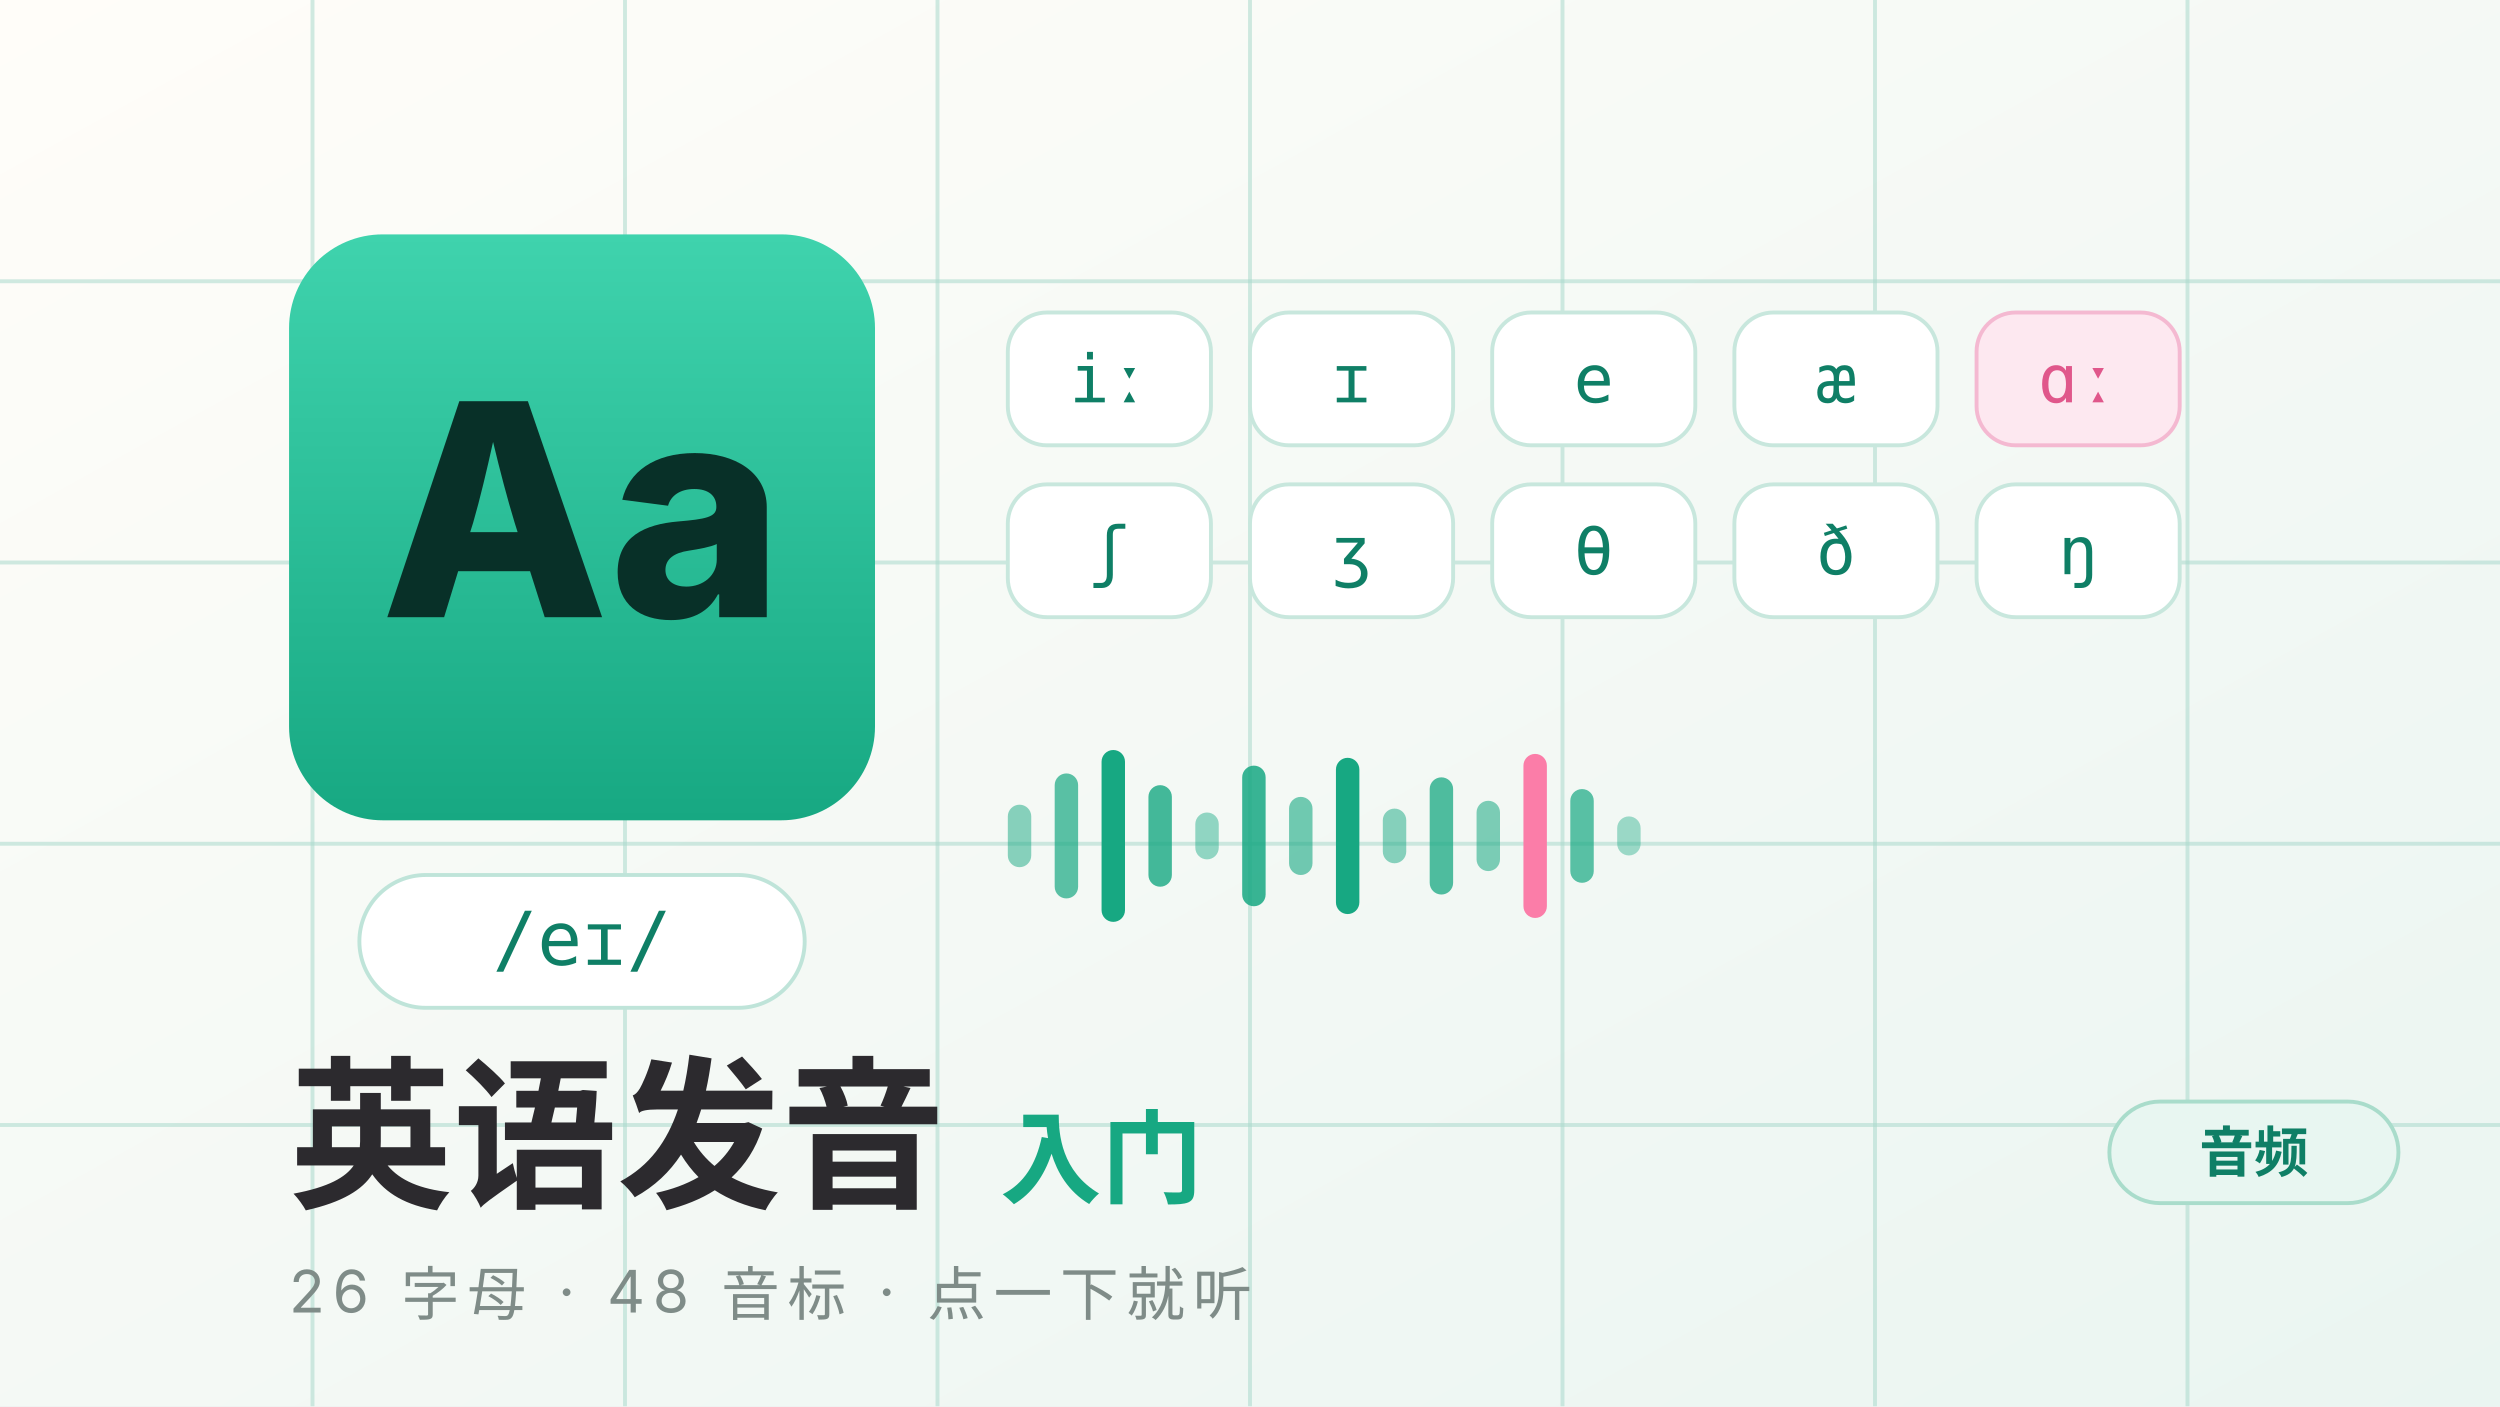
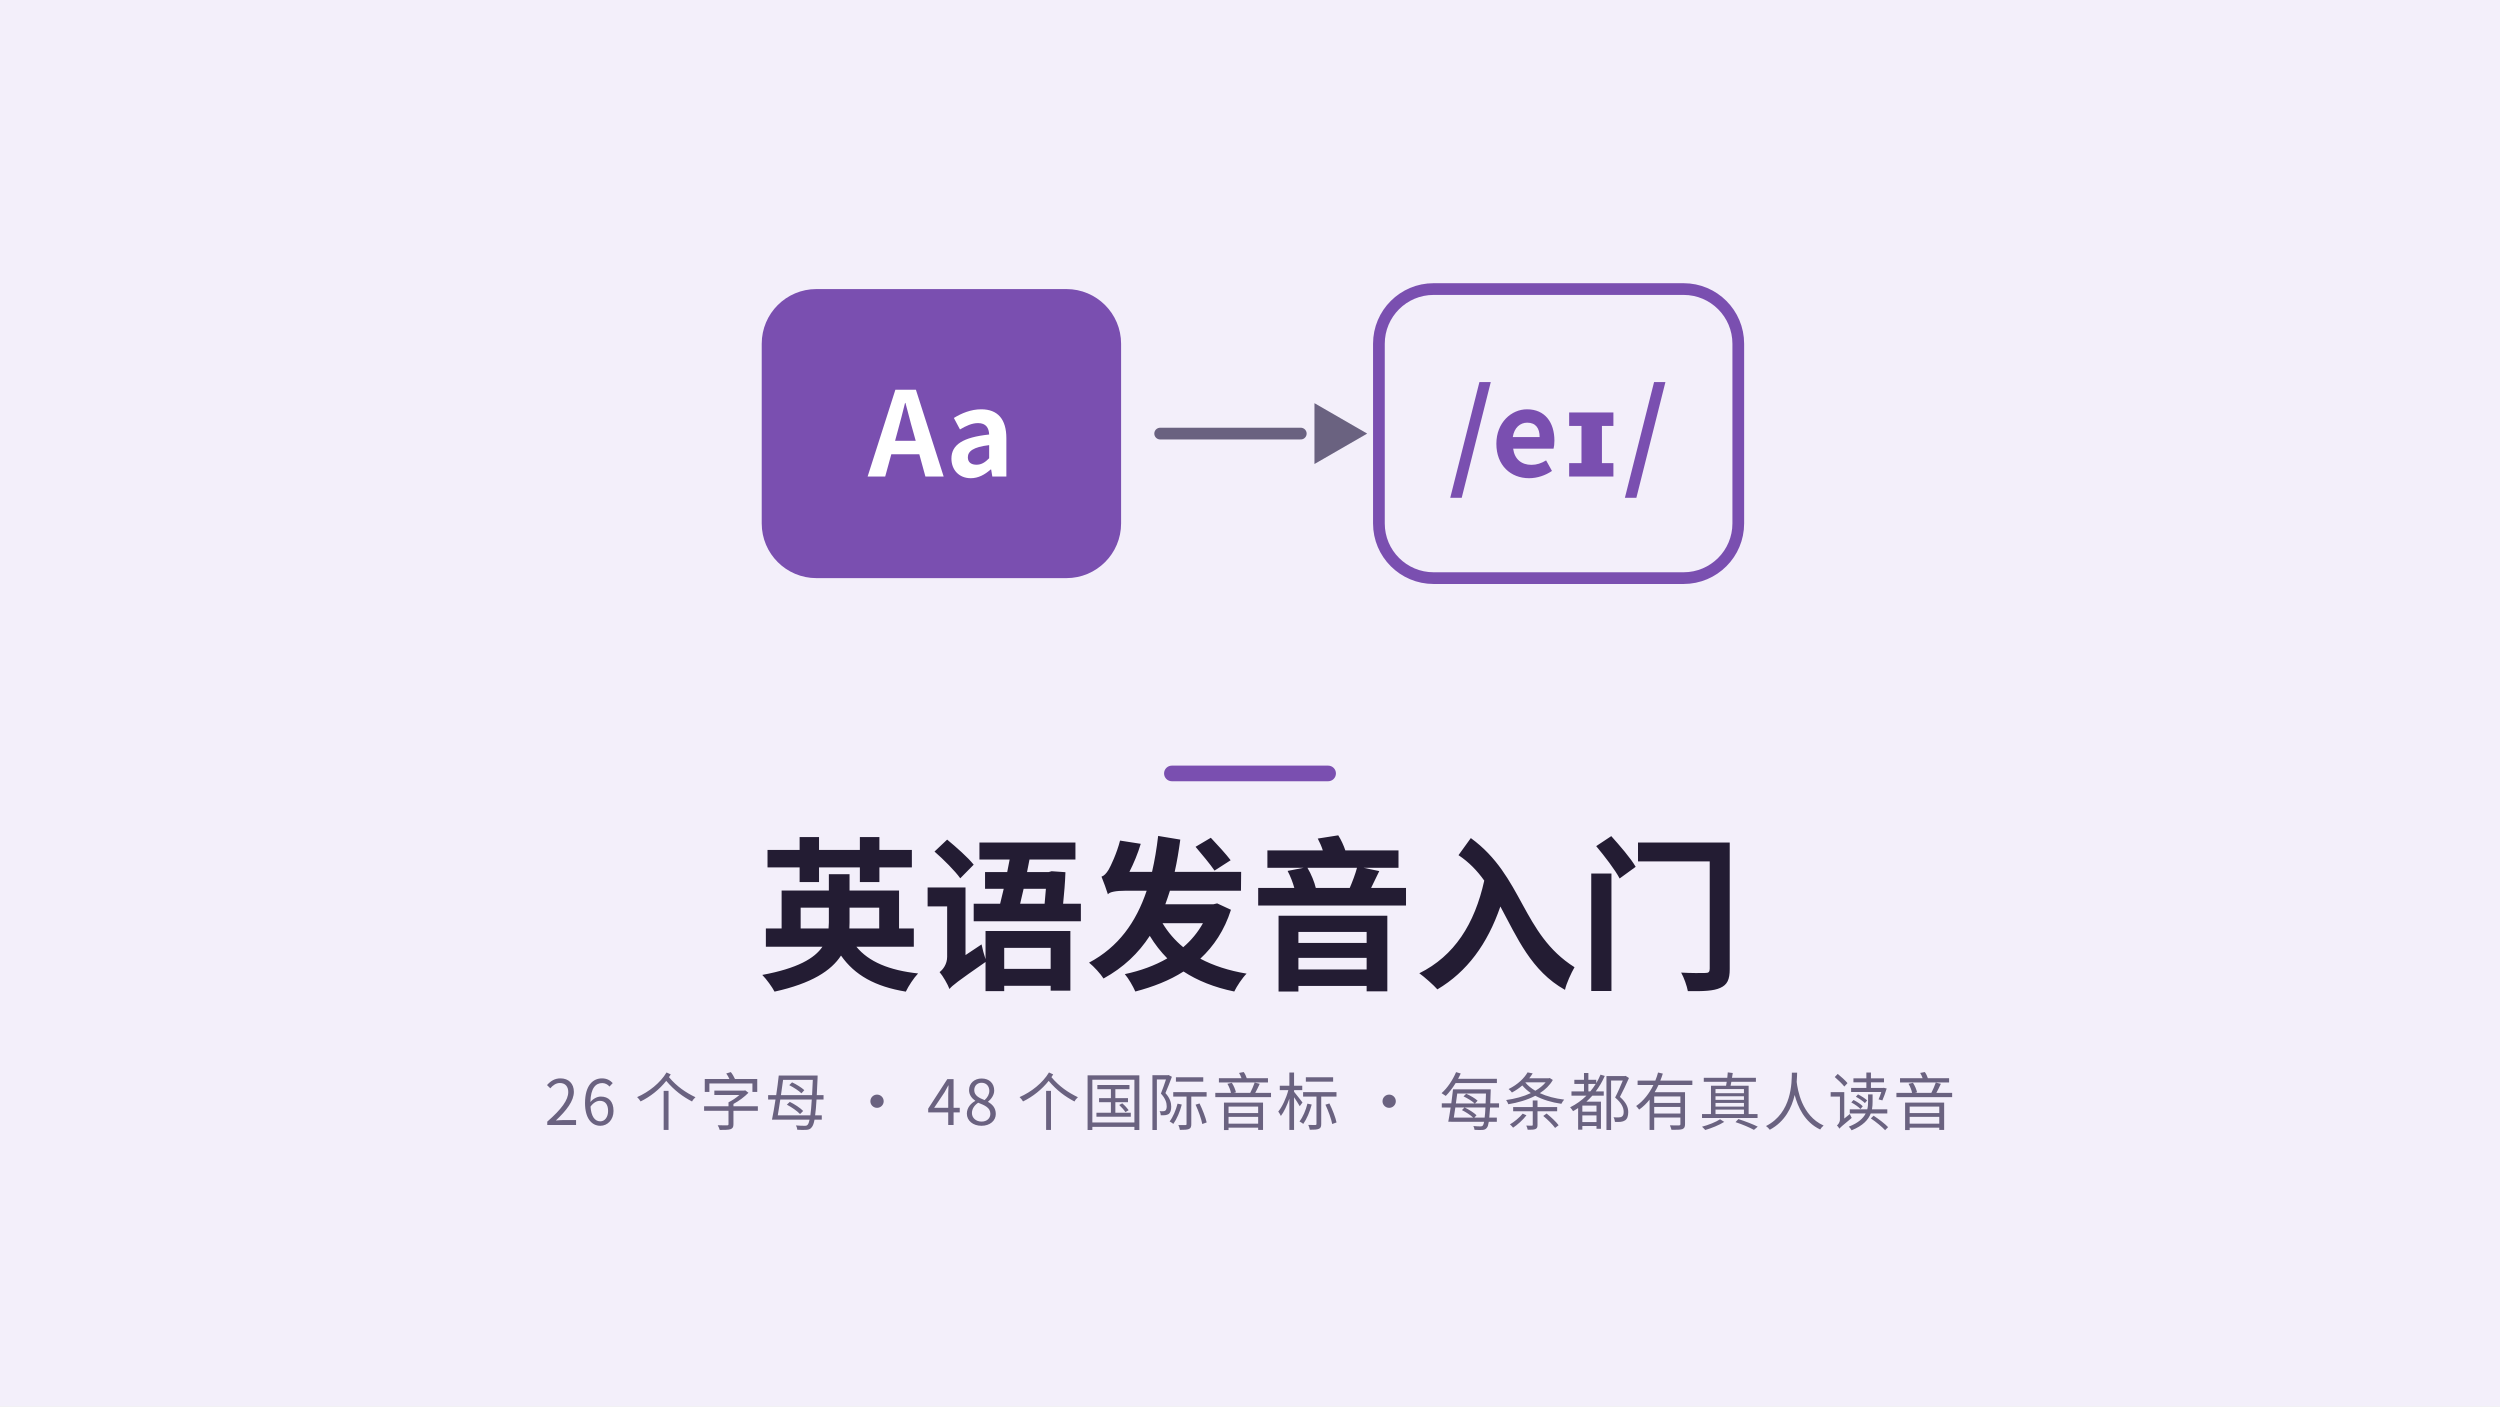
<svg xmlns="http://www.w3.org/2000/svg" width="640" height="360" viewBox="0 0 640 360" role="img" aria-label="英语发音入门 封面">
-   <defs>
-     <linearGradient id="bg2" x1="0" y1="0" x2="1" y2="1">
-       <stop offset="0" stop-color="#fffdf9" />
-       <stop offset="1" stop-color="#eaf5f1" />
-     </linearGradient>
-     <linearGradient id="gd" x1="0" y1="0" x2="0" y2="1">
-       <stop offset="0" stop-color="#3fd3ad" />
-       <stop offset="1" stop-color="#17a882" />
-     </linearGradient>
-   </defs>
-   <rect width="640" height="360" fill="url(#bg2)" />
-   <g stroke="#a9d9cc" stroke-opacity=".55">
-     <path d="M0 72H640M0 144H640M0 216H640M0 288H640" />
-     <path d="M80 0V360M160 0V360M240 0V360M320 0V360M400 0V360M480 0V360M560 0V360" />
+   <rect width="640" height="360" fill="#f3effa" />
+   <g font-family="'Noto Sans CJK SC','DejaVu Sans','PingFang SC','Microsoft YaHei',sans-serif">
+     <rect x="195" y="74" width="92" height="74" rx="14" fill="#7a4fb0" />
+     <text x="241" y="122" font-size="30" font-weight="800" fill="#ffffff" font-family="'Noto Sans CJK SC','DejaVu Sans','PingFang SC','HarmonyOS Sans SC','Microsoft YaHei',sans-serif" text-anchor="middle">Aa</text>
+     <path d="M297 111H333" fill="none" stroke="#6a6280" stroke-width="3" stroke-linecap="round" />
+     <polygon points="350,111 336.5,118.79 336.5,103.21" fill="#6a6280" />
+     <rect x="353" y="74" width="92" height="74" rx="14" fill="#f3effa" stroke="#7a4fb0" stroke-width="3" />
+     <text x="399" y="122" font-size="30" font-weight="800" fill="#7a4fb0" font-family="'Noto Sans CJK SC','DejaVu Sans','PingFang SC','HarmonyOS Sans SC','Microsoft YaHei',sans-serif" text-anchor="middle">/eɪ/</text>
  </g>
-   <g transform="translate(74,60)">
-     <rect x="0" y="0" width="150" height="150" rx="24" fill="url(#gd)" />
-     <text x="75" y="98" text-anchor="middle" font-size="76" font-weight="800" fill="#083028" font-family="Inter, Helvetica, Arial, sans-serif">Aa</text>
-     <rect x="18" y="164" width="114" height="34" rx="17" fill="#ffffff" stroke="#bfe4d9" />
-     <text x="75" y="187" text-anchor="middle" font-size="19" fill="#0f7f66" font-family="JetBrains Mono, SFMono-Regular, Consolas, monospace">/eɪ/</text>
-   </g>
-   <g font-family="JetBrains Mono, SFMono-Regular, Consolas, monospace" font-size="17" fill="#0f7f66">
-     <g transform="translate(258,80)">
-       <rect x="0" y="0" width="52" height="34" rx="10" fill="#ffffff" stroke="#c8e7dd" />
-       <text x="26" y="23" text-anchor="middle">iː</text>
-       <rect x="62" y="0" width="52" height="34" rx="10" fill="#ffffff" stroke="#c8e7dd" />
-       <text x="88" y="23" text-anchor="middle">ɪ</text>
-       <rect x="124" y="0" width="52" height="34" rx="10" fill="#ffffff" stroke="#c8e7dd" />
-       <text x="150" y="23" text-anchor="middle">e</text>
-       <rect x="186" y="0" width="52" height="34" rx="10" fill="#ffffff" stroke="#c8e7dd" />
-       <text x="212" y="23" text-anchor="middle">æ</text>
-       <rect x="248" y="0" width="52" height="34" rx="10" fill="#fde8f0" stroke="#f4b9d1" />
-       <text x="274" y="23" text-anchor="middle" fill="#e0578b">ɑː</text>
-     </g>
-     <g transform="translate(258,124)">
-       <rect x="0" y="0" width="52" height="34" rx="10" fill="#ffffff" stroke="#c8e7dd" />
-       <text x="26" y="23" text-anchor="middle">ʃ</text>
-       <rect x="62" y="0" width="52" height="34" rx="10" fill="#ffffff" stroke="#c8e7dd" />
-       <text x="88" y="23" text-anchor="middle">ʒ</text>
-       <rect x="124" y="0" width="52" height="34" rx="10" fill="#ffffff" stroke="#c8e7dd" />
-       <text x="150" y="23" text-anchor="middle">θ</text>
-       <rect x="186" y="0" width="52" height="34" rx="10" fill="#ffffff" stroke="#c8e7dd" />
-       <text x="212" y="23" text-anchor="middle">ð</text>
-       <rect x="248" y="0" width="52" height="34" rx="10" fill="#ffffff" stroke="#c8e7dd" />
-       <text x="274" y="23" text-anchor="middle">ŋ</text>
-     </g>
-   </g>
-   <g transform="translate(258,192)" fill="#17a882">
-     <rect x="0" y="14" width="6" height="16" rx="3" opacity=".5" />
-     <rect x="12" y="6" width="6" height="32" rx="3" opacity=".7" />
-     <rect x="24" y="0" width="6" height="44" rx="3" />
-     <rect x="36" y="9" width="6" height="26" rx="3" opacity=".8" />
-     <rect x="48" y="16" width="6" height="12" rx="3" opacity=".45" />
-     <rect x="60" y="4" width="6" height="36" rx="3" opacity=".85" />
-     <rect x="72" y="12" width="6" height="20" rx="3" opacity=".6" />
-     <rect x="84" y="2" width="6" height="40" rx="3" />
-     <rect x="96" y="15" width="6" height="14" rx="3" opacity=".5" />
-     <rect x="108" y="7" width="6" height="30" rx="3" opacity=".75" />
-     <rect x="120" y="13" width="6" height="18" rx="3" opacity=".55" />
-     <rect x="132" y="1" width="6" height="42" rx="3" fill="#fb7da8" />
-     <rect x="144" y="10" width="6" height="24" rx="3" opacity=".7" />
-     <rect x="156" y="17" width="6" height="10" rx="3" opacity=".4" />
-   </g>
-   <g font-family="Inter, PingFang SC, HarmonyOS Sans SC, Microsoft YaHei, sans-serif">
-     <text x="74" y="306" font-size="42" font-weight="800" fill="#2c2a2e">英语发音</text>
-     <text x="256" y="306" font-size="26" font-weight="600" fill="#17a882">入门</text>
-     <text x="74" y="336" font-size="15" fill="#7f8c88" letter-spacing="2">26 字母 · 48 音标 · 点一下就听</text>
-   </g>
-   <g transform="translate(540,282)">
-     <rect x="0" y="0" width="74" height="26" rx="13" fill="#e8f6f1" stroke="#a9dccb" />
-     <text x="37" y="18" text-anchor="middle" font-size="14" font-weight="700" fill="#0f7f66" font-family="Inter, PingFang SC, sans-serif">音频</text>
-   </g>
+   <rect x="298" y="196" width="44" height="4" rx="2" fill="#7a4fb0" />
+   <text x="320" y="250" font-size="42" font-weight="800" fill="#231c33" font-family="'Noto Sans CJK SC','DejaVu Sans','PingFang SC','HarmonyOS Sans SC','Microsoft YaHei',sans-serif" text-anchor="middle">英语发音入门</text>
+   <text x="320" y="288" font-size="16" font-weight="400" fill="#6a6280" font-family="'Noto Sans CJK SC','DejaVu Sans','PingFang SC','HarmonyOS Sans SC','Microsoft YaHei',sans-serif" text-anchor="middle" letter-spacing="0.6">26 个字母 · 48 个国际音标 · 每条都有真人读音</text>
</svg>
